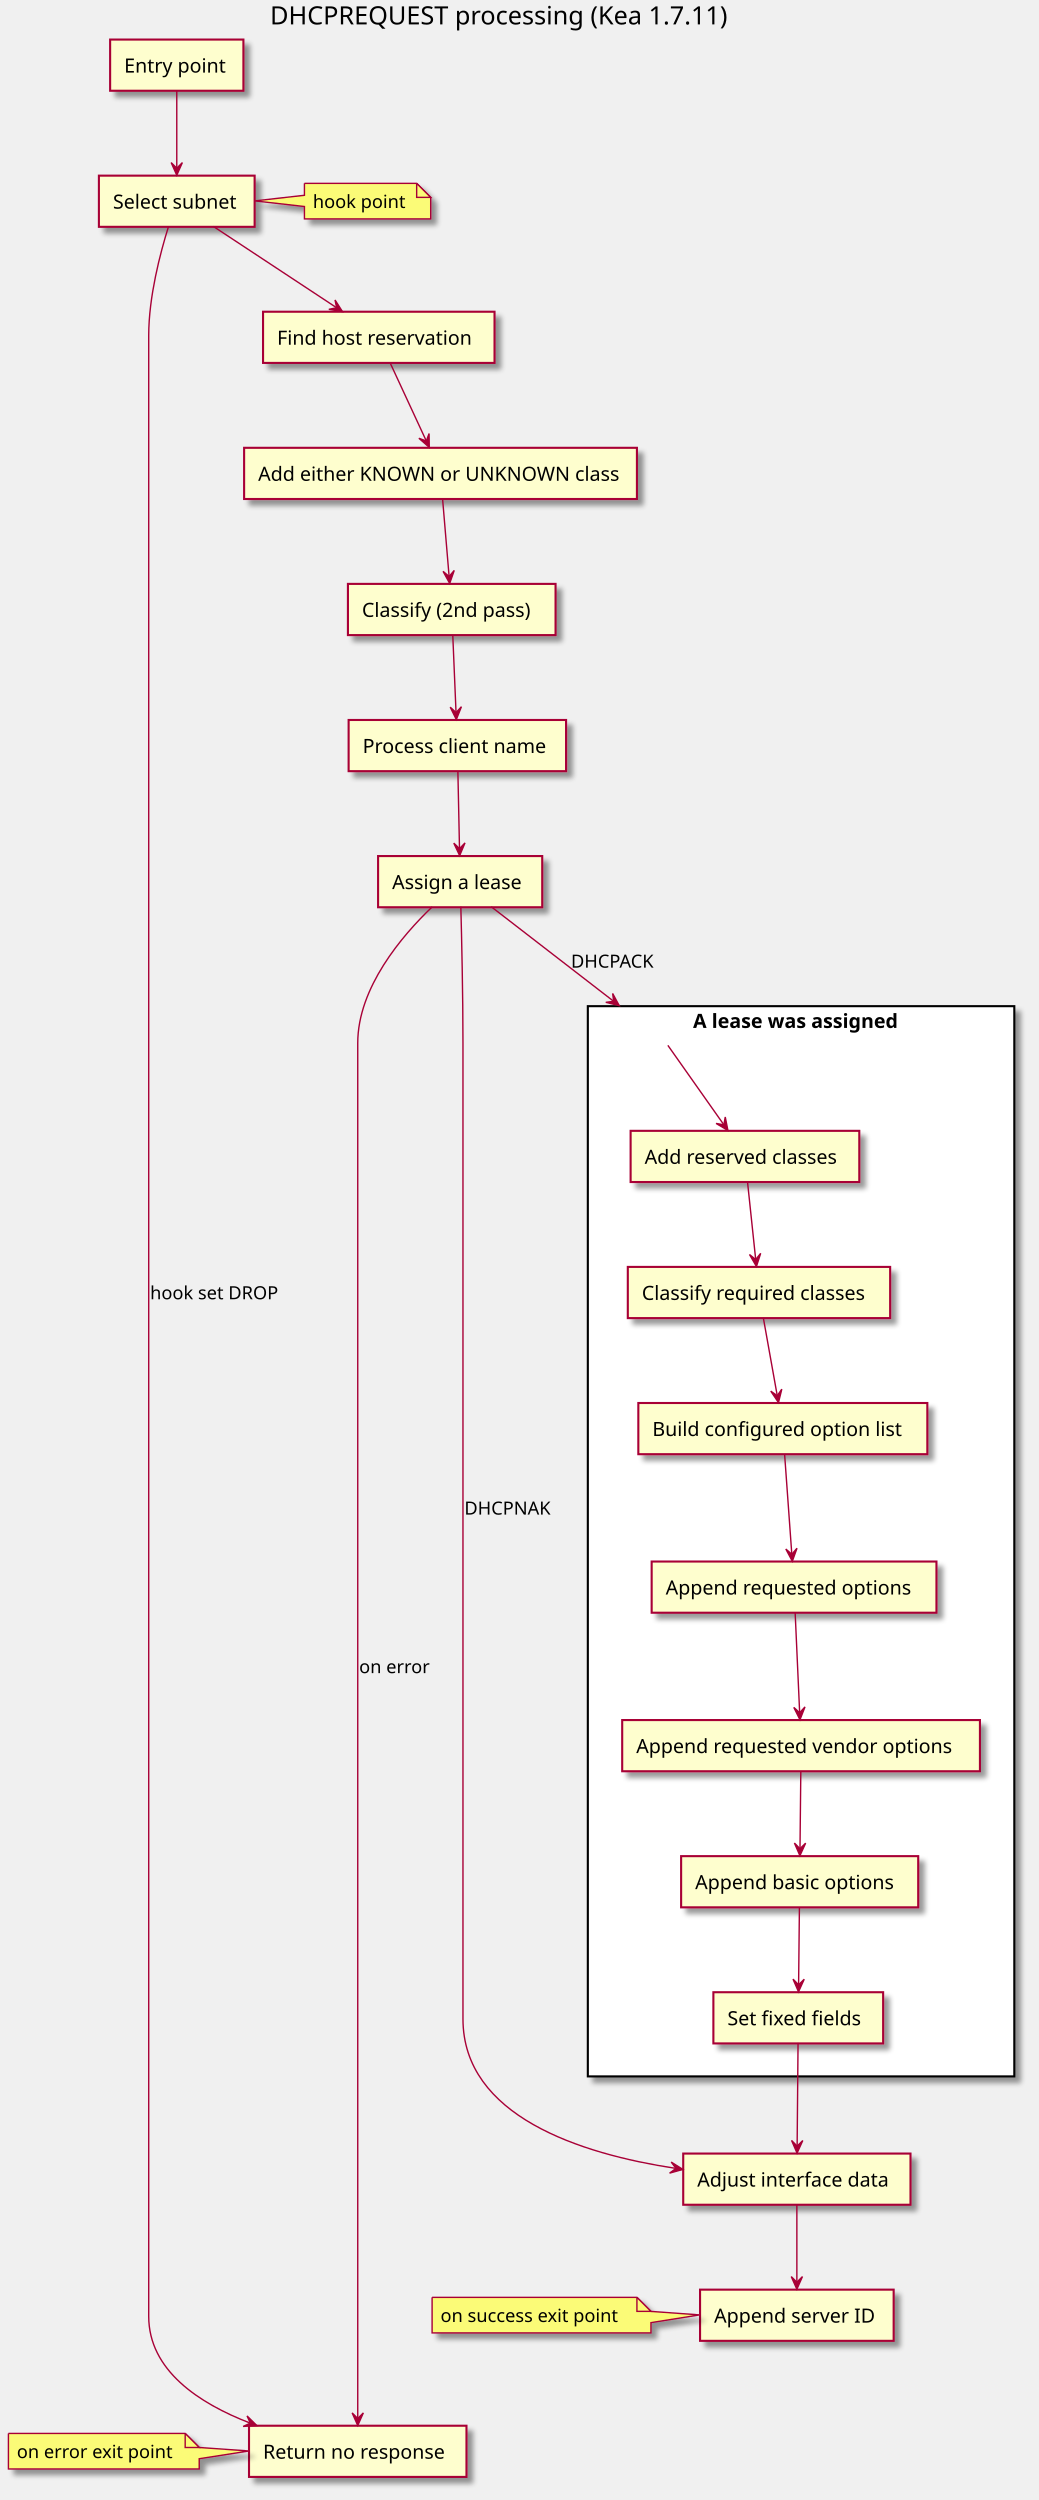
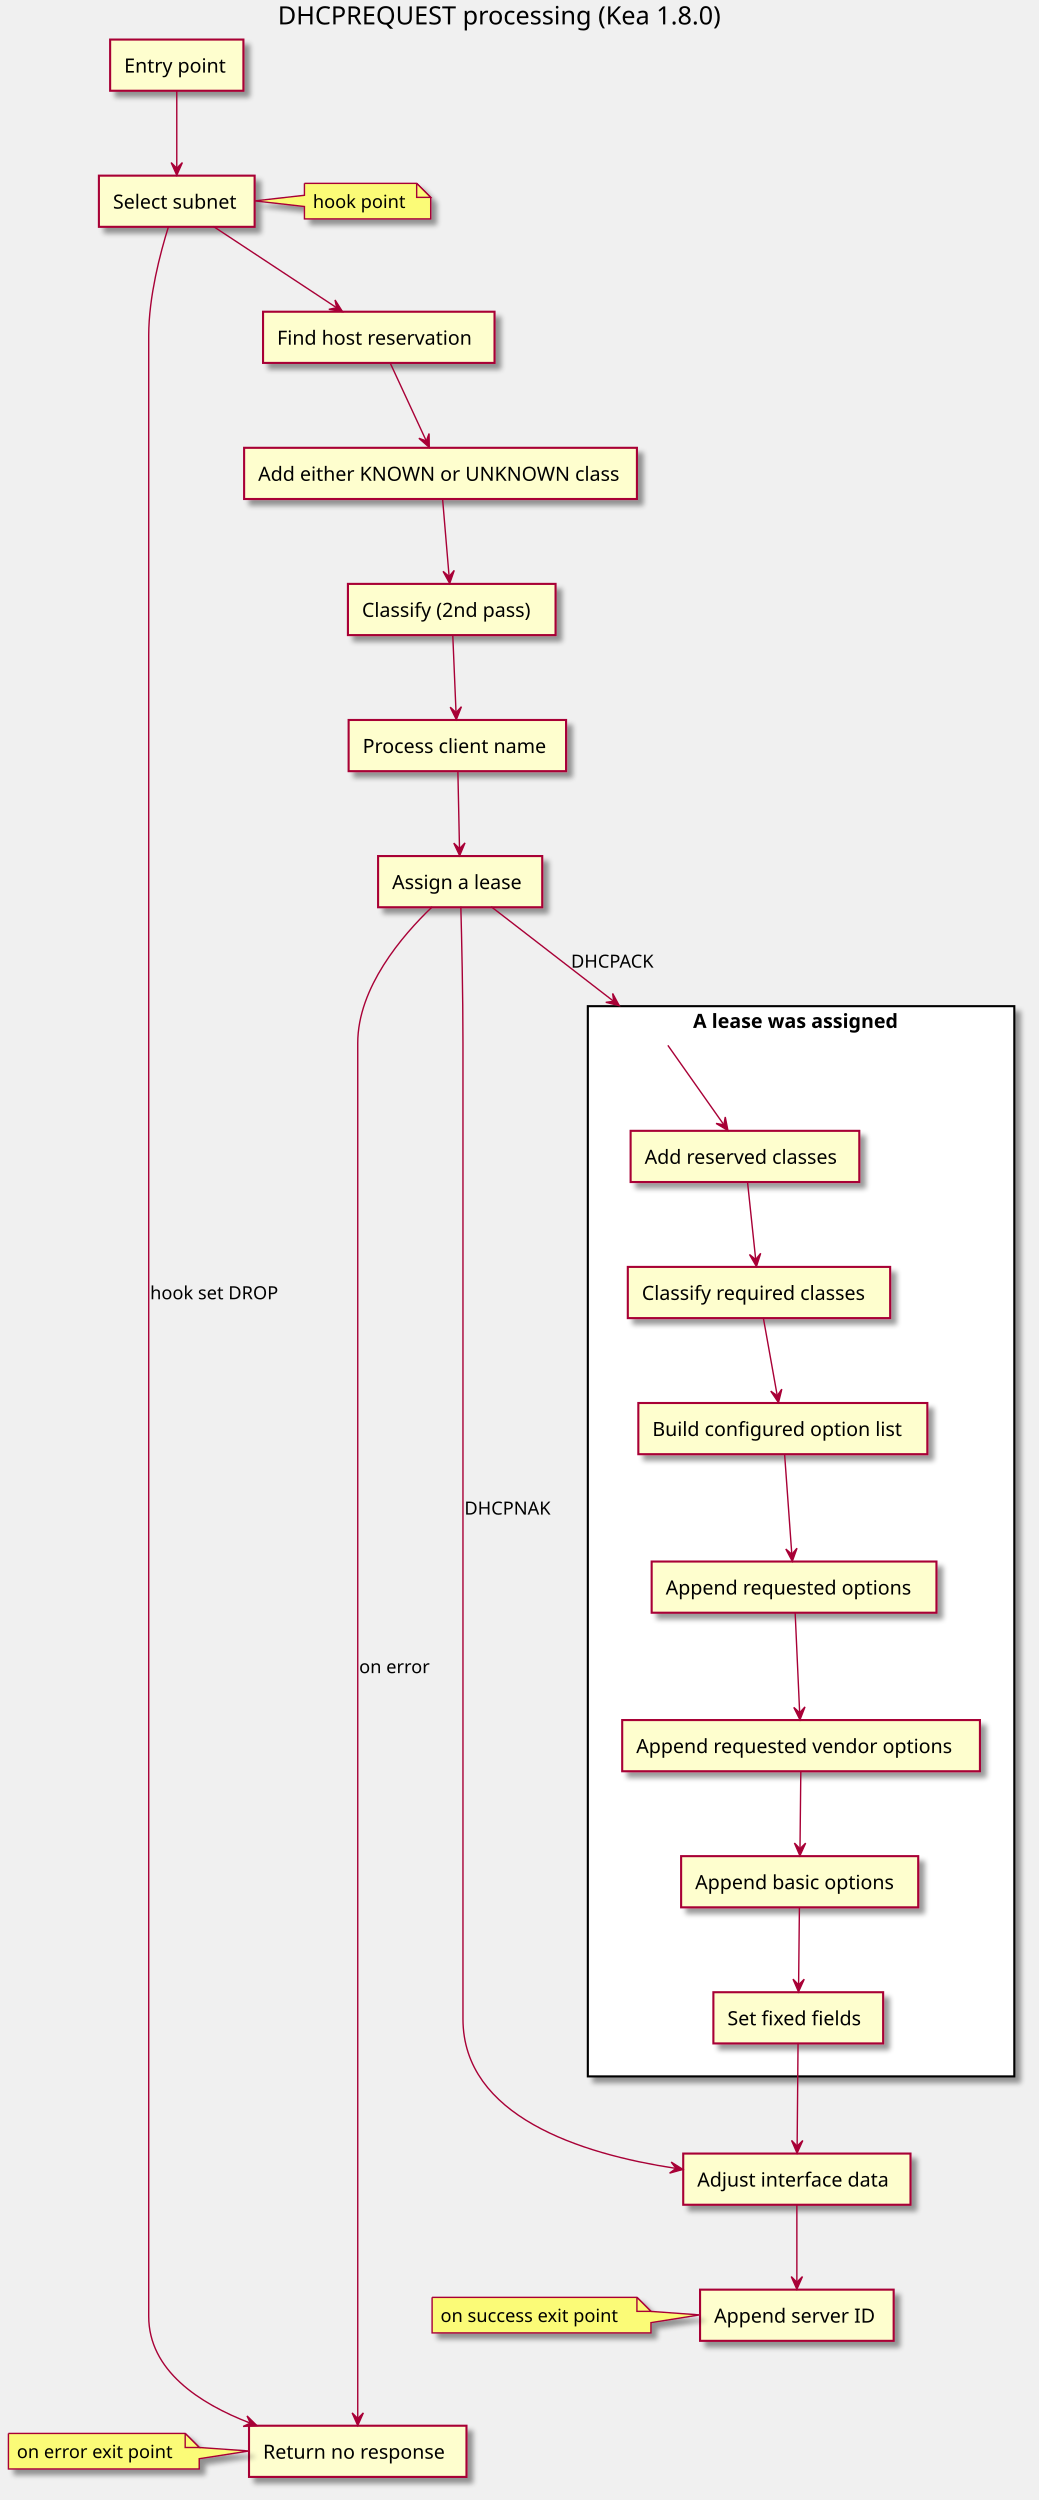
<svg xmlns="http://www.w3.org/2000/svg" contentScriptType="application/ecmascript" contentStyleType="text/css" height="1782px" preserveAspectRatio="none" style="width:740px;height:1782px;" version="1.1" viewBox="0 0 740 1782" width="740px" zoomAndPan="magnify">
  <defs>
-     <filter height="300%" id="f12bmfm34fssu9" width="300%" x="-1" y="-1">
+     <filter height="300%" id="f1ilk3q3nd6gdc" width="300%" x="-1" y="-1">
      <feGaussianBlur result="blurOut" stdDeviation="2.0" />
      <feColorMatrix in="blurOut" result="blurOut2" type="matrix" values="0 0 0 0 0 0 0 0 0 0 0 0 0 0 0 0 0 0 .4 0" />
      <feOffset dx="4.0" dy="4.0" in="blurOut2" result="blurOut3" />
      <feBlend in="SourceGraphic" in2="blurOut3" mode="normal" />
    </filter>
  </defs>
  <g>
-     <text fill="#000000" font-family="sans-serif" font-size="18" lengthAdjust="spacingAndGlyphs" textLength="337" x="192.5" y="17.402">DHCPREQUEST processing (Kea 1.7.11)</text>
-     <rect fill="#FFFFFF" filter="url(#f12bmfm34fssu9)" height="762.86" style="stroke: #000000; stroke-width: 1.5;" width="304" x="419" y="717.199" />
+     <text fill="#000000" font-family="sans-serif" font-size="18" lengthAdjust="spacingAndGlyphs" textLength="326" x="198" y="17.402">DHCPREQUEST processing (Kea 1.8.0)</text>
+     <rect fill="#FFFFFF" filter="url(#f1ilk3q3nd6gdc)" height="762.86" style="stroke: #000000; stroke-width: 1.5;" width="304" x="419" y="717.199" />
    <text fill="#000000" font-family="sans-serif" font-size="14" font-weight="bold" lengthAdjust="spacingAndGlyphs" textLength="154" x="494" y="732.734">A lease was assigned</text>
-     <rect fill="#FEFECE" filter="url(#f12bmfm34fssu9)" height="36.488" style="stroke: #A80036; stroke-width: 1.5;" width="163" x="449.5" y="806.059" />
+     <rect fill="#FEFECE" filter="url(#f1ilk3q3nd6gdc)" height="36.488" style="stroke: #A80036; stroke-width: 1.5;" width="163" x="449.5" y="806.059" />
    <text fill="#000000" font-family="sans-serif" font-size="14" lengthAdjust="spacingAndGlyphs" textLength="143" x="459.5" y="829.594">Add reserved classes</text>
-     <rect fill="#FEFECE" filter="url(#f12bmfm34fssu9)" height="36.488" style="stroke: #A80036; stroke-width: 1.5;" width="187" x="447.5" y="903.059" />
+     <rect fill="#FEFECE" filter="url(#f1ilk3q3nd6gdc)" height="36.488" style="stroke: #A80036; stroke-width: 1.5;" width="187" x="447.5" y="903.059" />
    <text fill="#000000" font-family="sans-serif" font-size="14" lengthAdjust="spacingAndGlyphs" textLength="167" x="457.5" y="926.594">Classify required classes</text>
-     <rect fill="#FEFECE" filter="url(#f12bmfm34fssu9)" height="36.488" style="stroke: #A80036; stroke-width: 1.5;" width="206" x="455" y="1000.059" />
+     <rect fill="#FEFECE" filter="url(#f1ilk3q3nd6gdc)" height="36.488" style="stroke: #A80036; stroke-width: 1.5;" width="206" x="455" y="1000.059" />
    <text fill="#000000" font-family="sans-serif" font-size="14" lengthAdjust="spacingAndGlyphs" textLength="186" x="465" y="1023.594">Build configured option list</text>
-     <rect fill="#FEFECE" filter="url(#f12bmfm34fssu9)" height="36.488" style="stroke: #A80036; stroke-width: 1.5;" width="203" x="464.5" y="1113.059" />
+     <rect fill="#FEFECE" filter="url(#f1ilk3q3nd6gdc)" height="36.488" style="stroke: #A80036; stroke-width: 1.5;" width="203" x="464.5" y="1113.059" />
    <text fill="#000000" font-family="sans-serif" font-size="14" lengthAdjust="spacingAndGlyphs" textLength="183" x="474.5" y="1136.594">Append requested options</text>
-     <rect fill="#FEFECE" filter="url(#f12bmfm34fssu9)" height="36.488" style="stroke: #A80036; stroke-width: 1.5;" width="255" x="443.5" y="1226.059" />
+     <rect fill="#FEFECE" filter="url(#f1ilk3q3nd6gdc)" height="36.488" style="stroke: #A80036; stroke-width: 1.5;" width="255" x="443.5" y="1226.059" />
    <text fill="#000000" font-family="sans-serif" font-size="14" lengthAdjust="spacingAndGlyphs" textLength="235" x="453.5" y="1249.594">Append requested vendor options</text>
-     <rect fill="#FEFECE" filter="url(#f12bmfm34fssu9)" height="36.488" style="stroke: #A80036; stroke-width: 1.5;" width="169" x="485.5" y="1323.059" />
+     <rect fill="#FEFECE" filter="url(#f1ilk3q3nd6gdc)" height="36.488" style="stroke: #A80036; stroke-width: 1.5;" width="169" x="485.5" y="1323.059" />
    <text fill="#000000" font-family="sans-serif" font-size="14" lengthAdjust="spacingAndGlyphs" textLength="149" x="495.5" y="1346.594">Append basic options</text>
-     <rect fill="#FEFECE" filter="url(#f12bmfm34fssu9)" height="36.488" style="stroke: #A80036; stroke-width: 1.5;" width="121" x="508.5" y="1420.059" />
+     <rect fill="#FEFECE" filter="url(#f1ilk3q3nd6gdc)" height="36.488" style="stroke: #A80036; stroke-width: 1.5;" width="121" x="508.5" y="1420.059" />
    <text fill="#000000" font-family="sans-serif" font-size="14" lengthAdjust="spacingAndGlyphs" textLength="101" x="518.5" y="1443.594">Set fixed fields</text>
-     <rect fill="#FEFECE" filter="url(#f12bmfm34fssu9)" height="36.488" style="stroke: #A80036; stroke-width: 1.5;" width="95" x="78.5" y="28.199" />
+     <rect fill="#FEFECE" filter="url(#f1ilk3q3nd6gdc)" height="36.488" style="stroke: #A80036; stroke-width: 1.5;" width="95" x="78.5" y="28.199" />
    <text fill="#000000" font-family="sans-serif" font-size="14" lengthAdjust="spacingAndGlyphs" textLength="75" x="88.5" y="51.734">Entry point</text>
-     <rect fill="#FEFECE" filter="url(#f12bmfm34fssu9)" height="36.488" style="stroke: #A80036; stroke-width: 1.5;" width="111" x="70.5" y="125.199" />
+     <rect fill="#FEFECE" filter="url(#f1ilk3q3nd6gdc)" height="36.488" style="stroke: #A80036; stroke-width: 1.5;" width="111" x="70.5" y="125.199" />
    <text fill="#000000" font-family="sans-serif" font-size="14" lengthAdjust="spacingAndGlyphs" textLength="91" x="80.5" y="148.734">Select subnet</text>
-     <path d="M217,130.699 L217,139.199 L181.52,143.199 L217,147.199 L217,156.01 A0,0 0 0 0 217,156.01 L307,156.01 A0,0 0 0 0 307,156.01 L307,140.699 L297,130.699 L217,130.699 A0,0 0 0 0 217,130.699 " fill="#FBFB77" filter="url(#f12bmfm34fssu9)" style="stroke: #A80036; stroke-width: 1.0;" />
+     <path d="M217,130.699 L217,139.199 L181.52,143.199 L217,147.199 L217,156.01 A0,0 0 0 0 217,156.01 L307,156.01 A0,0 0 0 0 307,156.01 L307,140.699 L297,130.699 L217,130.699 A0,0 0 0 0 217,130.699 " fill="#FBFB77" filter="url(#f1ilk3q3nd6gdc)" style="stroke: #A80036; stroke-width: 1.0;" />
    <path d="M297,130.699 L297,140.699 L307,140.699 L297,130.699 " fill="#FBFB77" style="stroke: #A80036; stroke-width: 1.0;" />
    <text fill="#000000" font-family="sans-serif" font-size="13" lengthAdjust="spacingAndGlyphs" textLength="69" x="223" y="148.268">hook point</text>
-     <rect fill="#FEFECE" filter="url(#f12bmfm34fssu9)" height="36.488" style="stroke: #A80036; stroke-width: 1.5;" width="165" x="187.5" y="222.199" />
+     <rect fill="#FEFECE" filter="url(#f1ilk3q3nd6gdc)" height="36.488" style="stroke: #A80036; stroke-width: 1.5;" width="165" x="187.5" y="222.199" />
    <text fill="#000000" font-family="sans-serif" font-size="14" lengthAdjust="spacingAndGlyphs" textLength="145" x="197.5" y="245.734">Find host reservation</text>
-     <rect fill="#FEFECE" filter="url(#f12bmfm34fssu9)" height="36.488" style="stroke: #A80036; stroke-width: 1.5;" width="280" x="174" y="319.199" />
+     <rect fill="#FEFECE" filter="url(#f1ilk3q3nd6gdc)" height="36.488" style="stroke: #A80036; stroke-width: 1.5;" width="280" x="174" y="319.199" />
    <text fill="#000000" font-family="sans-serif" font-size="14" lengthAdjust="spacingAndGlyphs" textLength="260" x="184" y="342.734">Add either KNOWN or UNKNOWN class</text>
-     <rect fill="#FEFECE" filter="url(#f12bmfm34fssu9)" height="36.488" style="stroke: #A80036; stroke-width: 1.5;" width="148" x="248" y="416.199" />
+     <rect fill="#FEFECE" filter="url(#f1ilk3q3nd6gdc)" height="36.488" style="stroke: #A80036; stroke-width: 1.5;" width="148" x="248" y="416.199" />
    <text fill="#000000" font-family="sans-serif" font-size="14" lengthAdjust="spacingAndGlyphs" textLength="128" x="258" y="439.734">Classify (2nd pass)</text>
-     <rect fill="#FEFECE" filter="url(#f12bmfm34fssu9)" height="36.488" style="stroke: #A80036; stroke-width: 1.5;" width="155" x="248.5" y="513.199" />
+     <rect fill="#FEFECE" filter="url(#f1ilk3q3nd6gdc)" height="36.488" style="stroke: #A80036; stroke-width: 1.5;" width="155" x="248.5" y="513.199" />
    <text fill="#000000" font-family="sans-serif" font-size="14" lengthAdjust="spacingAndGlyphs" textLength="135" x="258.5" y="536.734">Process client name</text>
-     <rect fill="#FEFECE" filter="url(#f12bmfm34fssu9)" height="36.488" style="stroke: #A80036; stroke-width: 1.5;" width="117" x="269.5" y="610.199" />
+     <rect fill="#FEFECE" filter="url(#f1ilk3q3nd6gdc)" height="36.488" style="stroke: #A80036; stroke-width: 1.5;" width="117" x="269.5" y="610.199" />
    <text fill="#000000" font-family="sans-serif" font-size="14" lengthAdjust="spacingAndGlyphs" textLength="97" x="279.5" y="633.734">Assign a lease</text>
-     <rect fill="#FEFECE" filter="url(#f12bmfm34fssu9)" height="36.488" style="stroke: #A80036; stroke-width: 1.5;" width="162" x="487" y="1535.059" />
+     <rect fill="#FEFECE" filter="url(#f1ilk3q3nd6gdc)" height="36.488" style="stroke: #A80036; stroke-width: 1.5;" width="162" x="487" y="1535.059" />
    <text fill="#000000" font-family="sans-serif" font-size="14" lengthAdjust="spacingAndGlyphs" textLength="142" x="497" y="1558.594">Adjust interface data</text>
-     <rect fill="#FEFECE" filter="url(#f12bmfm34fssu9)" height="36.488" style="stroke: #A80036; stroke-width: 1.5;" width="138" x="499" y="1632.059" />
+     <rect fill="#FEFECE" filter="url(#f1ilk3q3nd6gdc)" height="36.488" style="stroke: #A80036; stroke-width: 1.5;" width="138" x="499" y="1632.059" />
    <text fill="#000000" font-family="sans-serif" font-size="14" lengthAdjust="spacingAndGlyphs" textLength="118" x="509" y="1655.594">Append server ID</text>
-     <path d="M308,1637.559 L308,1662.87 A0,0 0 0 0 308,1662.87 L464,1662.87 A0,0 0 0 0 464,1662.87 L464,1655.559 L498.67,1650.059 L464,1647.559 L464,1647.559 L454,1637.559 L308,1637.559 A0,0 0 0 0 308,1637.559 " fill="#FBFB77" filter="url(#f12bmfm34fssu9)" style="stroke: #A80036; stroke-width: 1.0;" />
+     <path d="M308,1637.559 L308,1662.87 A0,0 0 0 0 308,1662.87 L464,1662.87 A0,0 0 0 0 464,1662.87 L464,1655.559 L498.67,1650.059 L464,1647.559 L464,1647.559 L454,1637.559 L308,1637.559 A0,0 0 0 0 308,1637.559 " fill="#FBFB77" filter="url(#f1ilk3q3nd6gdc)" style="stroke: #A80036; stroke-width: 1.0;" />
    <path d="M454,1637.559 L454,1647.559 L464,1647.559 L454,1637.559 " fill="#FBFB77" style="stroke: #A80036; stroke-width: 1.0;" />
    <text fill="#000000" font-family="sans-serif" font-size="13" lengthAdjust="spacingAndGlyphs" textLength="135" x="314" y="1655.128">on success exit point</text>
-     <rect fill="#FEFECE" filter="url(#f12bmfm34fssu9)" height="36.488" style="stroke: #A80036; stroke-width: 1.5;" width="155" x="177.5" y="1729.059" />
+     <rect fill="#FEFECE" filter="url(#f1ilk3q3nd6gdc)" height="36.488" style="stroke: #A80036; stroke-width: 1.5;" width="155" x="177.5" y="1729.059" />
    <text fill="#000000" font-family="sans-serif" font-size="14" lengthAdjust="spacingAndGlyphs" textLength="135" x="187.5" y="1752.594">Return no response</text>
-     <path d="M6,1734.559 L6,1759.87 A0,0 0 0 0 6,1759.87 L142,1759.87 A0,0 0 0 0 142,1759.87 L142,1752.559 L177.47,1747.059 L142,1744.559 L142,1744.559 L132,1734.559 L6,1734.559 A0,0 0 0 0 6,1734.559 " fill="#FBFB77" filter="url(#f12bmfm34fssu9)" style="stroke: #A80036; stroke-width: 1.0;" />
+     <path d="M6,1734.559 L6,1759.87 A0,0 0 0 0 6,1759.87 L142,1759.87 A0,0 0 0 0 142,1759.87 L142,1752.559 L177.47,1747.059 L142,1744.559 L142,1744.559 L132,1734.559 L6,1734.559 A0,0 0 0 0 6,1734.559 " fill="#FBFB77" filter="url(#f1ilk3q3nd6gdc)" style="stroke: #A80036; stroke-width: 1.0;" />
    <path d="M132,1734.559 L132,1744.559 L142,1744.559 L132,1734.559 " fill="#FBFB77" style="stroke: #A80036; stroke-width: 1.0;" />
    <text fill="#000000" font-family="sans-serif" font-size="13" lengthAdjust="spacingAndGlyphs" textLength="115" x="12" y="1752.128">on error exit point</text>
    <path d="M126,64.619 C126,80.159 126,102.979 126,119.859 " fill="none" id="entry-&gt;selectSubnet" style="stroke: #A80036; stroke-width: 1.0;" />
    <polygon fill="#A80036" points="126,124.889,130,115.889,126,119.889,122,115.889,126,124.889" style="stroke: #A80036; stroke-width: 1.0;" />
    <path d="M152.08,161.399 C176.75,177.679 213.76,202.099 239.73,219.229 " fill="none" id="selectSubnet-&gt;findReservation" style="stroke: #A80036; stroke-width: 1.0;" />
    <polygon fill="#A80036" points="244.12,222.119,238.817,213.82,239.949,219.362,234.406,220.494,244.12,222.119" style="stroke: #A80036; stroke-width: 1.0;" />
    <path d="M120.11,161.479 C114.21,180.339 106,211.559 106,239.199 C106,239.199 106,239.199 106,1651.059 C106,1689.519 141.74,1713.099 178.21,1727.139 " fill="none" id="selectSubnet-&gt;drop" style="stroke: #A80036; stroke-width: 1.0;" />
    <polygon fill="#A80036" points="183.12,1728.979,176.097,1722.074,178.438,1727.224,173.288,1729.564,183.12,1728.979" style="stroke: #A80036; stroke-width: 1.0;" />
    <text fill="#000000" font-family="sans-serif" font-size="13" lengthAdjust="spacingAndGlyphs" textLength="94" x="107" y="926.128">hook set DROP</text>
    <path d="M278.07,258.619 C285.33,274.289 296.02,297.379 303.85,314.289 " fill="none" id="findReservation-&gt;known" style="stroke: #A80036; stroke-width: 1.0;" />
    <polygon fill="#A80036" points="305.98,318.889,305.834,309.041,303.882,314.351,298.573,312.398,305.98,318.889" style="stroke: #A80036; stroke-width: 1.0;" />
    <path d="M315.47,355.619 C316.78,371.159 318.7,393.979 320.12,410.859 " fill="none" id="known-&gt;classify2" style="stroke: #A80036; stroke-width: 1.0;" />
    <polygon fill="#A80036" points="320.54,415.889,323.781,406.589,320.126,410.906,315.808,407.251,320.54,415.889" style="stroke: #A80036; stroke-width: 1.0;" />
    <path d="M322.73,452.619 C323.39,468.159 324.35,490.979 325.06,507.859 " fill="none" id="classify2-&gt;processClientName" style="stroke: #A80036; stroke-width: 1.0;" />
    <polygon fill="#A80036" points="325.27,512.889,328.907,503.736,325.07,507.893,320.913,504.056,325.27,512.889" style="stroke: #A80036; stroke-width: 1.0;" />
    <path d="M326.37,549.619 C326.69,565.159 327.17,587.979 327.53,604.859 " fill="none" id="processClientName-&gt;assignLease" style="stroke: #A80036; stroke-width: 1.0;" />
    <polygon fill="#A80036" points="327.64,609.889,331.459,600.811,327.54,604.89,323.461,600.971,327.64,609.889" style="stroke: #A80036; stroke-width: 1.0;" />
    <path d="M350.16,646.319 C370.48,662.019 401.283,685.822 427.326,705.947 C430.582,708.462 433.763,710.92 436.84,713.298 C438.378,714.487 439.891,715.656 441.373,716.802 " fill="none" id="assignLease-&gt;ack" style="stroke: #A80036; stroke-width: 1.0;" />
    <polygon fill="#A80036" points="441.373,716.802,436.698,708.133,437.417,713.744,431.806,714.464,441.373,716.802" style="stroke: #A80036; stroke-width: 1.0;" />
    <text fill="#000000" font-family="sans-serif" font-size="13" lengthAdjust="spacingAndGlyphs" textLength="62" x="407" y="689.768">DHCPACK</text>
    <path d="M328.48,646.249 C329.08,668.589 330,709.009 330,743.559 C330,743.559 330,743.559 330,1439.059 C330,1508.379 413.41,1535.229 481.47,1545.599 " fill="none" id="assignLease-&gt;common" style="stroke: #A80036; stroke-width: 1.0;" />
    <polygon fill="#A80036" points="486.76,1546.369,478.437,1541.103,481.813,1545.642,477.274,1549.018,486.76,1546.369" style="stroke: #A80036; stroke-width: 1.0;" />
    <text fill="#000000" font-family="sans-serif" font-size="13" lengthAdjust="spacingAndGlyphs" textLength="63" x="331" y="1079.628">DHCPNAK</text>
    <path d="M308.05,646.419 C286.44,667.099 255,703.989 255,743.559 C255,743.559 255,743.559 255,1651.059 C255,1675.929 255,1704.469 255,1723.729 " fill="none" id="assignLease-&gt;drop" style="stroke: #A80036; stroke-width: 1.0;" />
    <polygon fill="#A80036" points="255,1728.899,259,1719.899,255,1723.899,251,1719.899,255,1728.899" style="stroke: #A80036; stroke-width: 1.0;" />
    <text fill="#000000" font-family="sans-serif" font-size="13" lengthAdjust="spacingAndGlyphs" textLength="50" x="256" y="1192.628">on error</text>
    <path d="M476.04,745.119 C477.12,746.649 499.89,778.939 515.78,801.479 " fill="none" id="ack-&gt;setReservedClasses" style="stroke: #A80036; stroke-width: 1.0;" />
    <polygon fill="#A80036" points="518.86,805.839,516.958,796.176,515.985,801.748,510.412,800.776,518.86,805.839" style="stroke: #A80036; stroke-width: 1.0;" />
    <path d="M532.83,842.479 C534.47,858.019 536.87,880.839 538.65,897.719 " fill="none" id="setReservedClasses-&gt;requiredClassify" style="stroke: #A80036; stroke-width: 1.0;" />
    <polygon fill="#A80036" points="539.18,902.749,542.206,893.377,538.651,897.777,534.251,894.223,539.18,902.749" style="stroke: #A80036; stroke-width: 1.0;" />
    <path d="M544.12,939.479 C546.9,955.019 550.98,977.839 554,994.719 " fill="none" id="requiredClassify-&gt;buildCfgOptionList" style="stroke: #A80036; stroke-width: 1.0;" />
    <polygon fill="#A80036" points="554.9,999.749,557.267,990.189,554.027,994.826,549.39,991.586,554.9,999.749" style="stroke: #A80036; stroke-width: 1.0;" />
    <path d="M559.25,1036.399 C560.64,1055.629 562.87,1086.689 564.39,1107.719 " fill="none" id="buildCfgOptionList-&gt;appendRequestedOptions" style="stroke: #A80036; stroke-width: 1.0;" />
    <polygon fill="#A80036" points="564.76,1112.839,568.107,1103.576,564.403,1107.852,560.127,1104.148,564.76,1112.839" style="stroke: #A80036; stroke-width: 1.0;" />
    <path d="M566.78,1149.399 C567.65,1168.629 569.05,1199.689 569.99,1220.719 " fill="none" id="appendRequestedOptions-&gt;appendRequestedVendorOptions" style="stroke: #A80036; stroke-width: 1.0;" />
    <polygon fill="#A80036" points="570.22,1225.839,573.805,1216.666,569.992,1220.844,565.813,1217.031,570.22,1225.839" style="stroke: #A80036; stroke-width: 1.0;" />
    <path d="M570.82,1262.479 C570.65,1278.019 570.41,1300.839 570.24,1317.719 " fill="none" id="appendRequestedVendorOptions-&gt;appendBasicOptions" style="stroke: #A80036; stroke-width: 1.0;" />
    <polygon fill="#A80036" points="570.18,1322.749,574.257,1313.784,570.223,1317.749,566.258,1313.715,570.18,1322.749" style="stroke: #A80036; stroke-width: 1.0;" />
    <path d="M569.82,1359.479 C569.65,1375.019 569.41,1397.839 569.24,1414.719 " fill="none" id="appendBasicOptions-&gt;setFixedFields" style="stroke: #A80036; stroke-width: 1.0;" />
    <polygon fill="#A80036" points="569.18,1419.749,573.257,1410.784,569.223,1414.749,565.258,1410.715,569.18,1419.749" style="stroke: #A80036; stroke-width: 1.0;" />
    <path d="M568.85,1456.219 C568.67,1475.799 568.39,1507.889 568.2,1529.489 " fill="none" id="setFixedFields-&gt;common" style="stroke: #A80036; stroke-width: 1.0;" />
    <polygon fill="#A80036" points="568.15,1534.739,572.227,1525.774,568.193,1529.739,564.227,1525.705,568.15,1534.739" style="stroke: #A80036; stroke-width: 1.0;" />
    <path d="M568,1571.479 C568,1587.019 568,1609.839 568,1626.719 " fill="none" id="common-&gt;appendServerID" style="stroke: #A80036; stroke-width: 1.0;" />
    <polygon fill="#A80036" points="568,1631.749,572,1622.749,568,1626.749,564,1622.749,568,1631.749" style="stroke: #A80036; stroke-width: 1.0;" />
  </g>
</svg>
